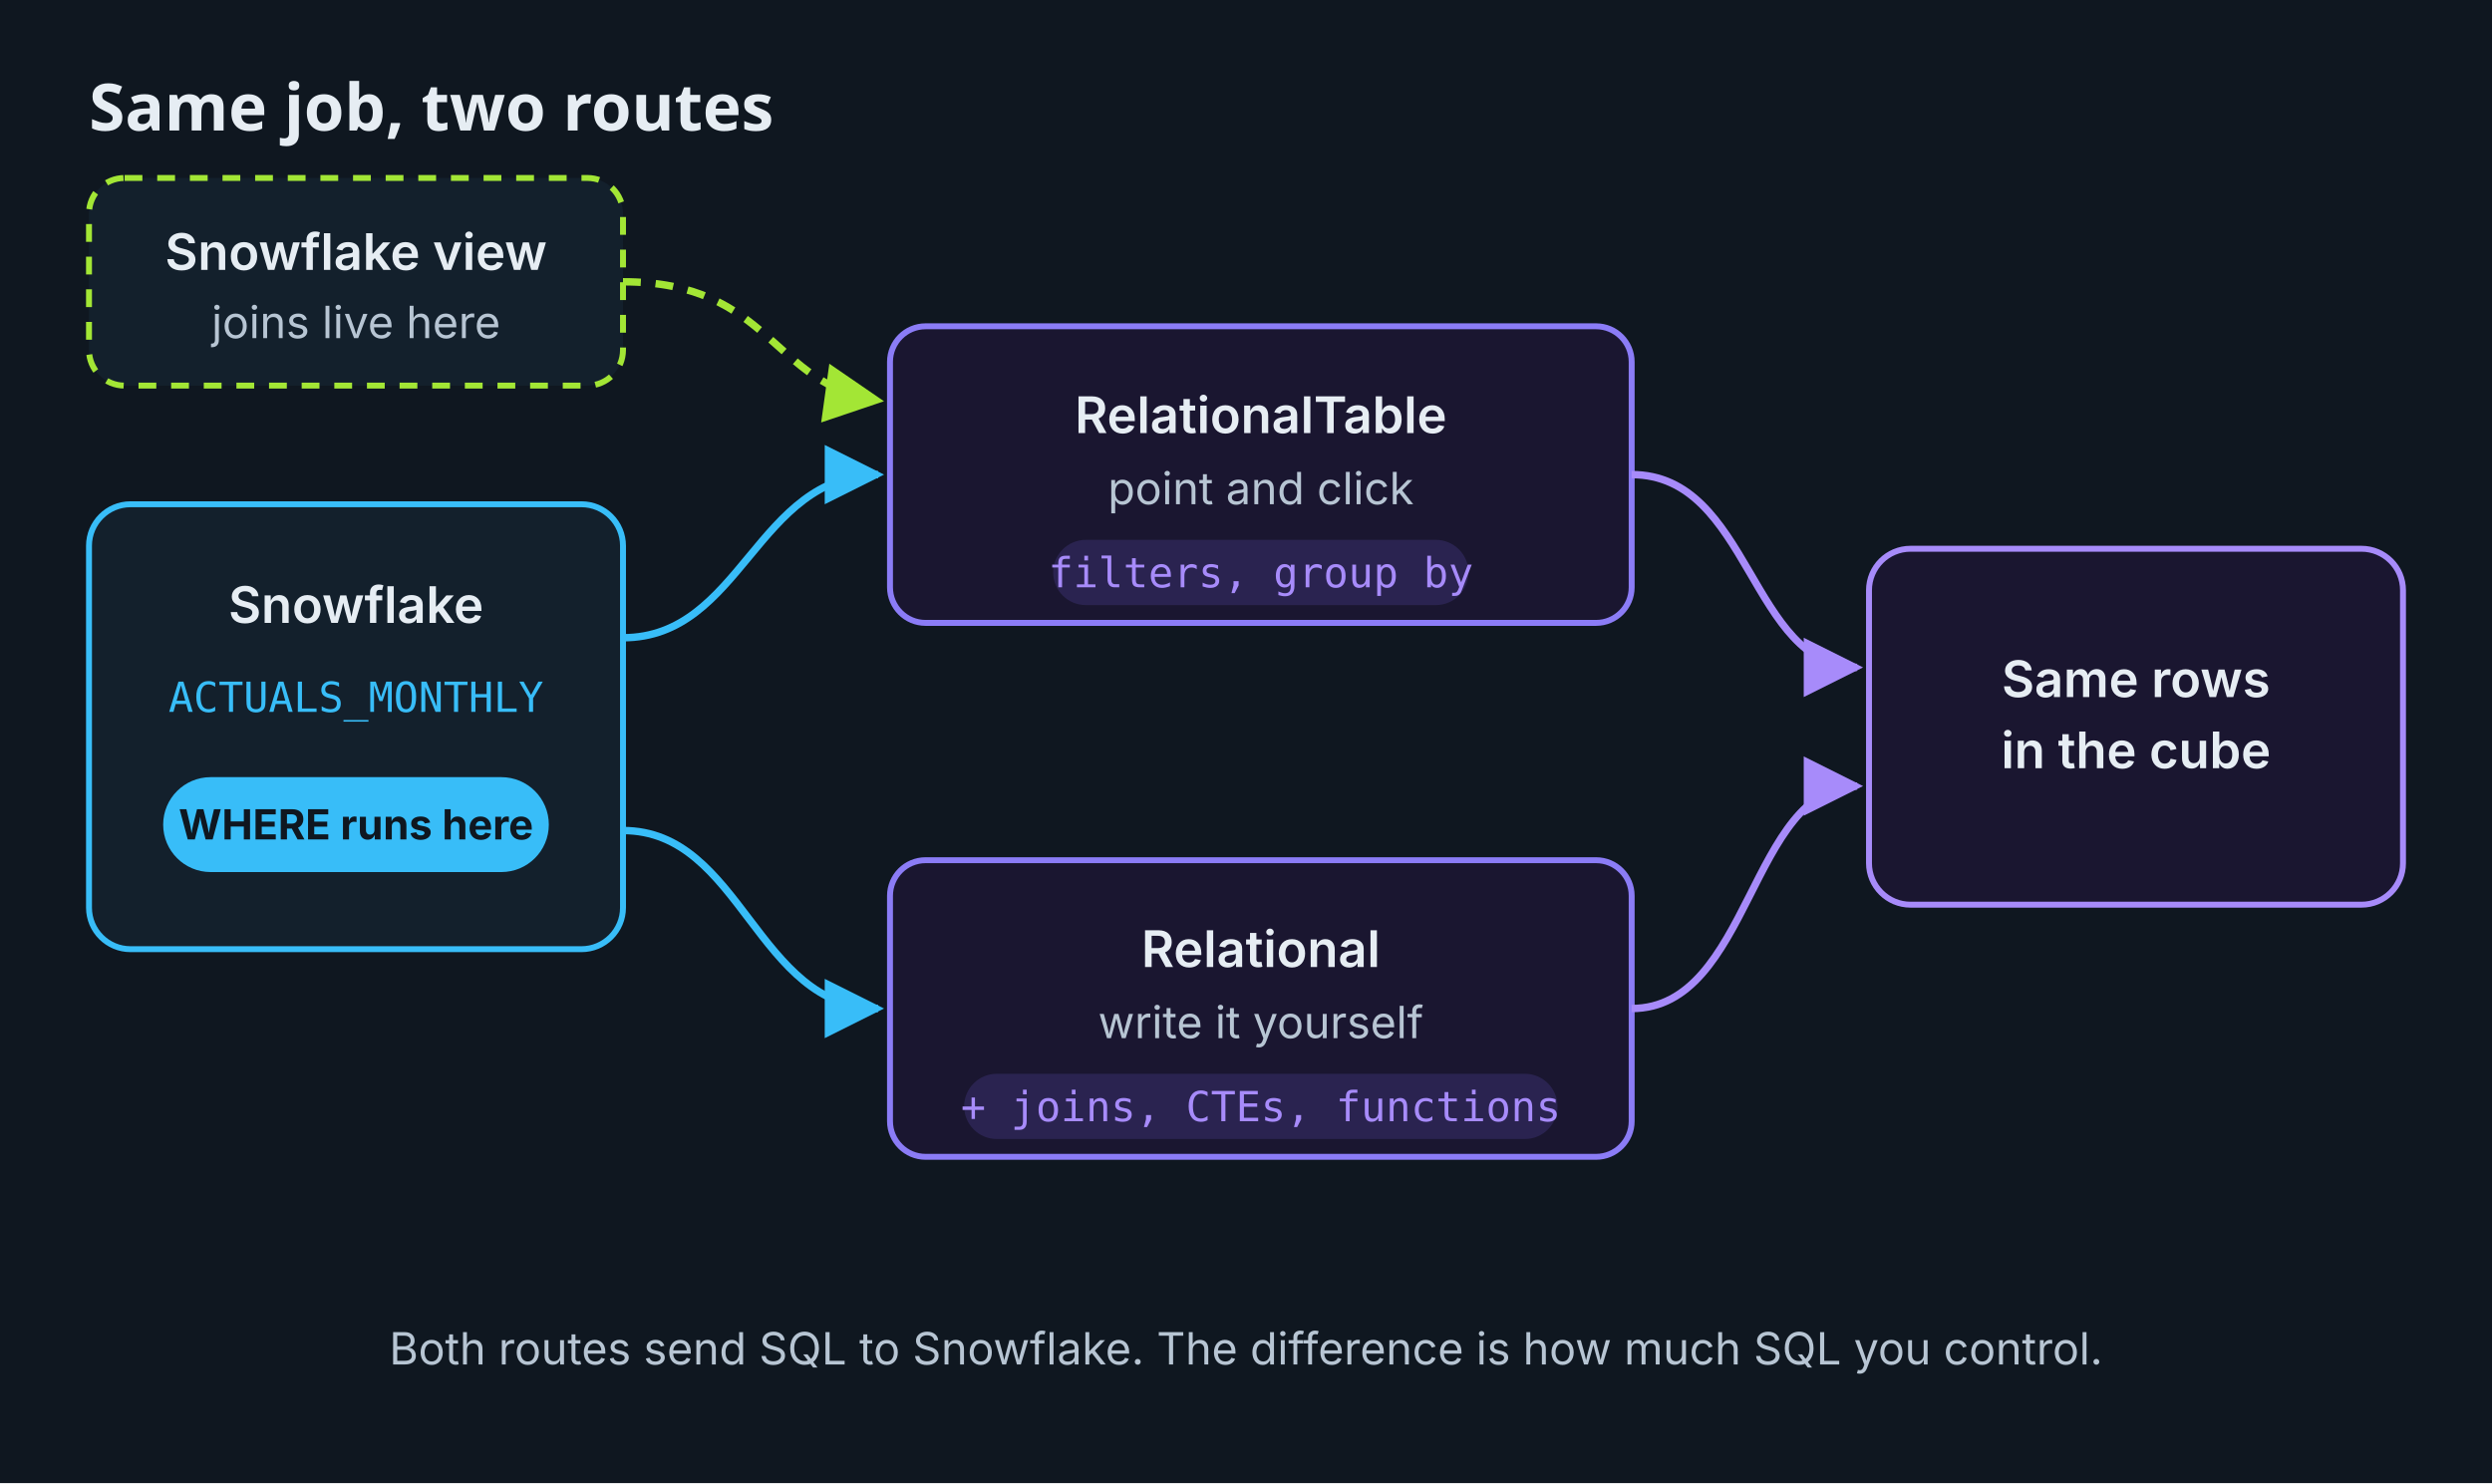
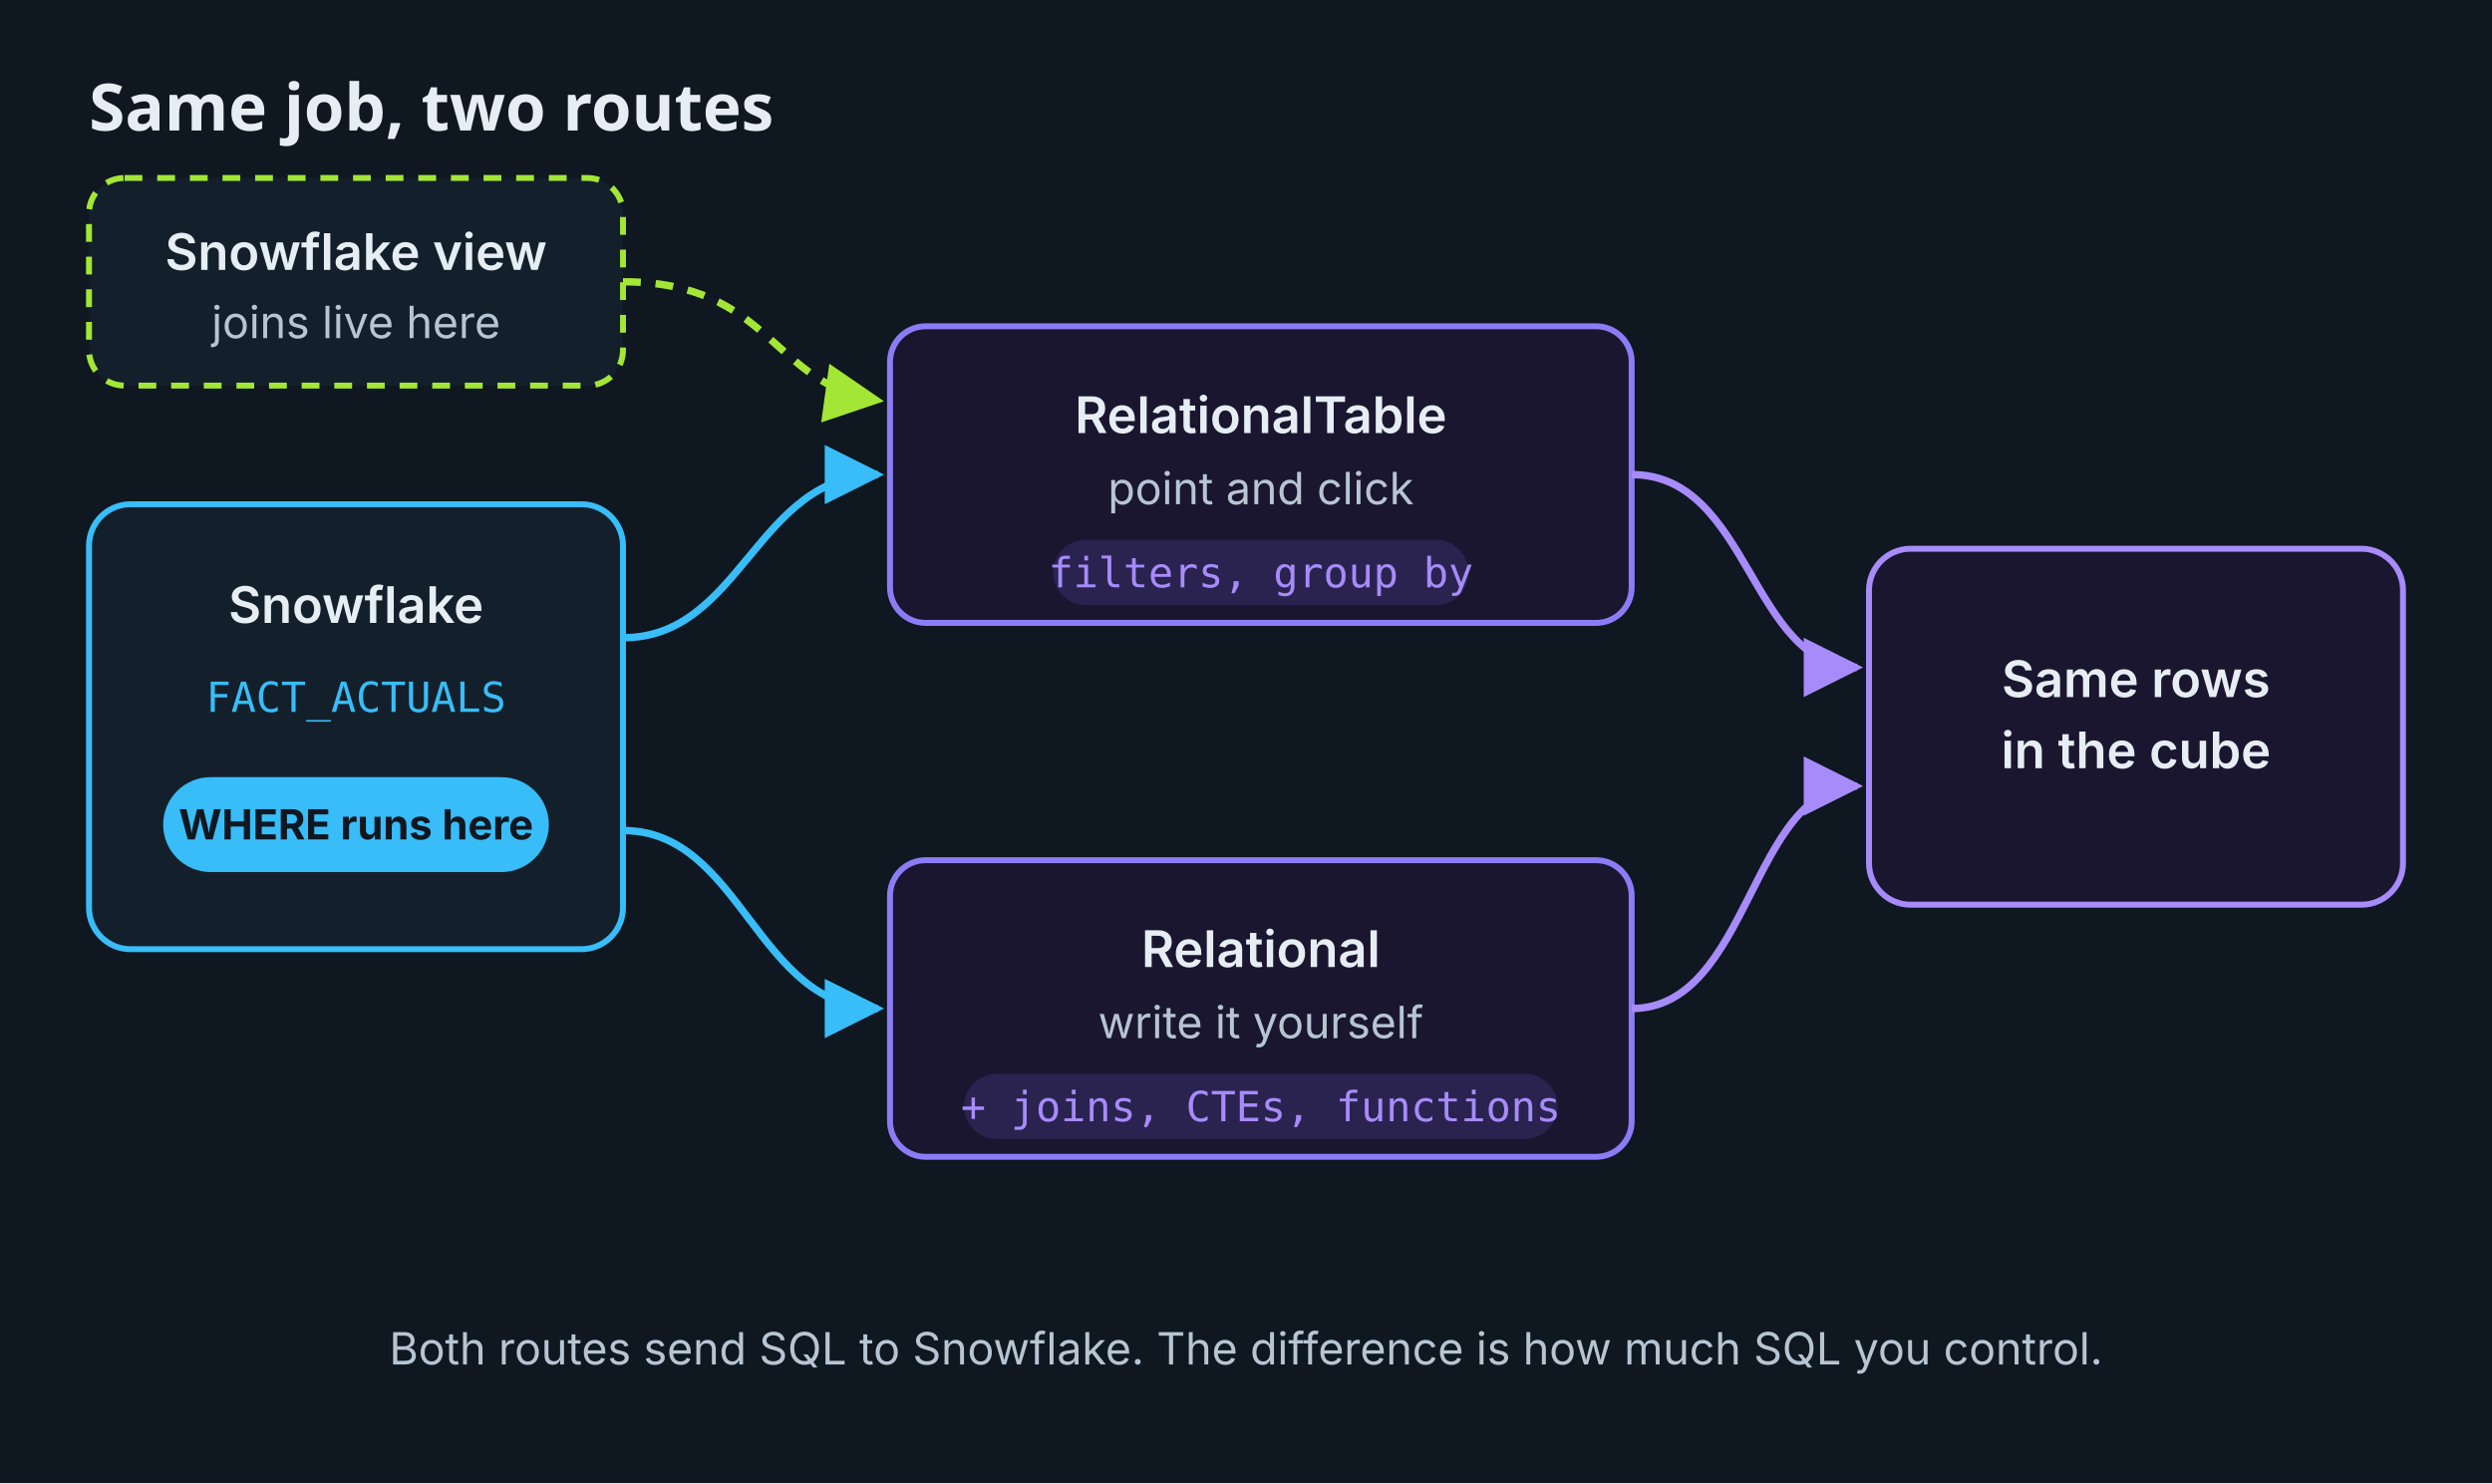
<svg xmlns="http://www.w3.org/2000/svg" viewBox="0 0 840 500" width="840" height="500" role="img" aria-label="Two routes from Snowflake to the same rows in the cube">
  <defs>
    <marker id="a" viewBox="0 0 10 10" refX="9" refY="5" markerWidth="8" markerHeight="8" orient="auto">
      <path d="M0,0 L10,5 L0,10 z" fill="#38BDF8" />
    </marker>
    <marker id="p" viewBox="0 0 10 10" refX="9" refY="5" markerWidth="8" markerHeight="8" orient="auto">
      <path d="M0,0 L10,5 L0,10 z" fill="#A78BFA" />
    </marker>
    <marker id="g" viewBox="0 0 10 10" refX="9" refY="5" markerWidth="8" markerHeight="8" orient="auto">
      <path d="M0,0 L10,5 L0,10 z" fill="#A3E635" />
    </marker>
  </defs>
  <style>
.h{font:700 22px 'Space Grotesk',system-ui,sans-serif;fill:#E6EDF3}
.b{font:600 17px Inter,system-ui,sans-serif;fill:#E6EDF3}
.m{font:400 15px Inter,system-ui,sans-serif;fill:#B7C5D3}
.c{font:500 14px 'JetBrains Mono',ui-monospace,monospace}
</style>
  <rect width="840" height="500" fill="#0F1720" />
  <text class="h" x="30" y="44">Same job, two routes</text>
  <rect x="30" y="170" width="180" height="150" rx="14" fill="#13202C" stroke="#38BDF8" stroke-width="2" />
  <text class="b" x="120" y="210" text-anchor="middle">Snowflake</text>
-   <text class="c" x="120" y="240" text-anchor="middle" fill="#38BDF8">ACTUALS_MONTHLY</text>
+   <text class="c" x="120" y="240" text-anchor="middle" fill="#38BDF8">FACT_ACTUALS</text>
  <rect x="55" y="262" width="130" height="32" rx="16" fill="#38BDF8" />
  <text x="120" y="283" text-anchor="middle" style="font:700 14px Inter,sans-serif;fill:#0F1720">WHERE runs here</text>
  <rect x="30" y="60" width="180" height="70" rx="12" fill="#13202C" stroke="#A3E635" stroke-width="2" stroke-dasharray="6 5" />
  <text class="b" x="120" y="91" text-anchor="middle">Snowflake view</text>
  <text class="m" x="120" y="114" text-anchor="middle">joins live here</text>
  <rect x="300" y="110" width="250" height="100" rx="12" fill="#1A1630" stroke="#8B7CF6" stroke-width="2" />
  <text class="b" x="425" y="146" text-anchor="middle">RelationalTable</text>
  <text class="m" x="425" y="170" text-anchor="middle">point and click</text>
  <rect x="355" y="182" width="140" height="22" rx="11" fill="#2A2350" />
  <text class="c" x="425" y="198" text-anchor="middle" fill="#A78BFA">filters, group by</text>
  <rect x="300" y="290" width="250" height="100" rx="12" fill="#1A1630" stroke="#8B7CF6" stroke-width="2" />
  <text class="b" x="425" y="326" text-anchor="middle">Relational</text>
  <text class="m" x="425" y="350" text-anchor="middle">write it yourself</text>
  <rect x="325" y="362" width="200" height="22" rx="11" fill="#2A2350" />
  <text class="c" x="425" y="378" text-anchor="middle" fill="#A78BFA">+ joins, CTEs, functions</text>
  <rect x="630" y="185" width="180" height="120" rx="14" fill="#1A1630" stroke="#A78BFA" stroke-width="2" />
  <text class="b" x="720" y="235" text-anchor="middle">Same rows</text>
  <text class="b" x="720" y="259" text-anchor="middle">in the cube</text>
  <path d="M210,215 C250,215 255,160 296,160" fill="none" stroke="#38BDF8" stroke-width="2.5" marker-end="url(#a)" />
  <path d="M210,280 C250,280 255,340 296,340" fill="none" stroke="#38BDF8" stroke-width="2.5" marker-end="url(#a)" />
  <path d="M210,95 C260,95 260,130 296,135" fill="none" stroke="#A3E635" stroke-width="2.5" stroke-dasharray="6 5" marker-end="url(#g)" />
  <path d="M550,160 C590,160 590,225 626,225" fill="none" stroke="#A78BFA" stroke-width="2.5" marker-end="url(#p)" />
  <path d="M550,340 C590,340 590,265 626,265" fill="none" stroke="#A78BFA" stroke-width="2.5" marker-end="url(#p)" />
  <text class="m" x="420" y="460" text-anchor="middle">Both routes send SQL to Snowflake. The difference is how much SQL you control.</text>
</svg>
